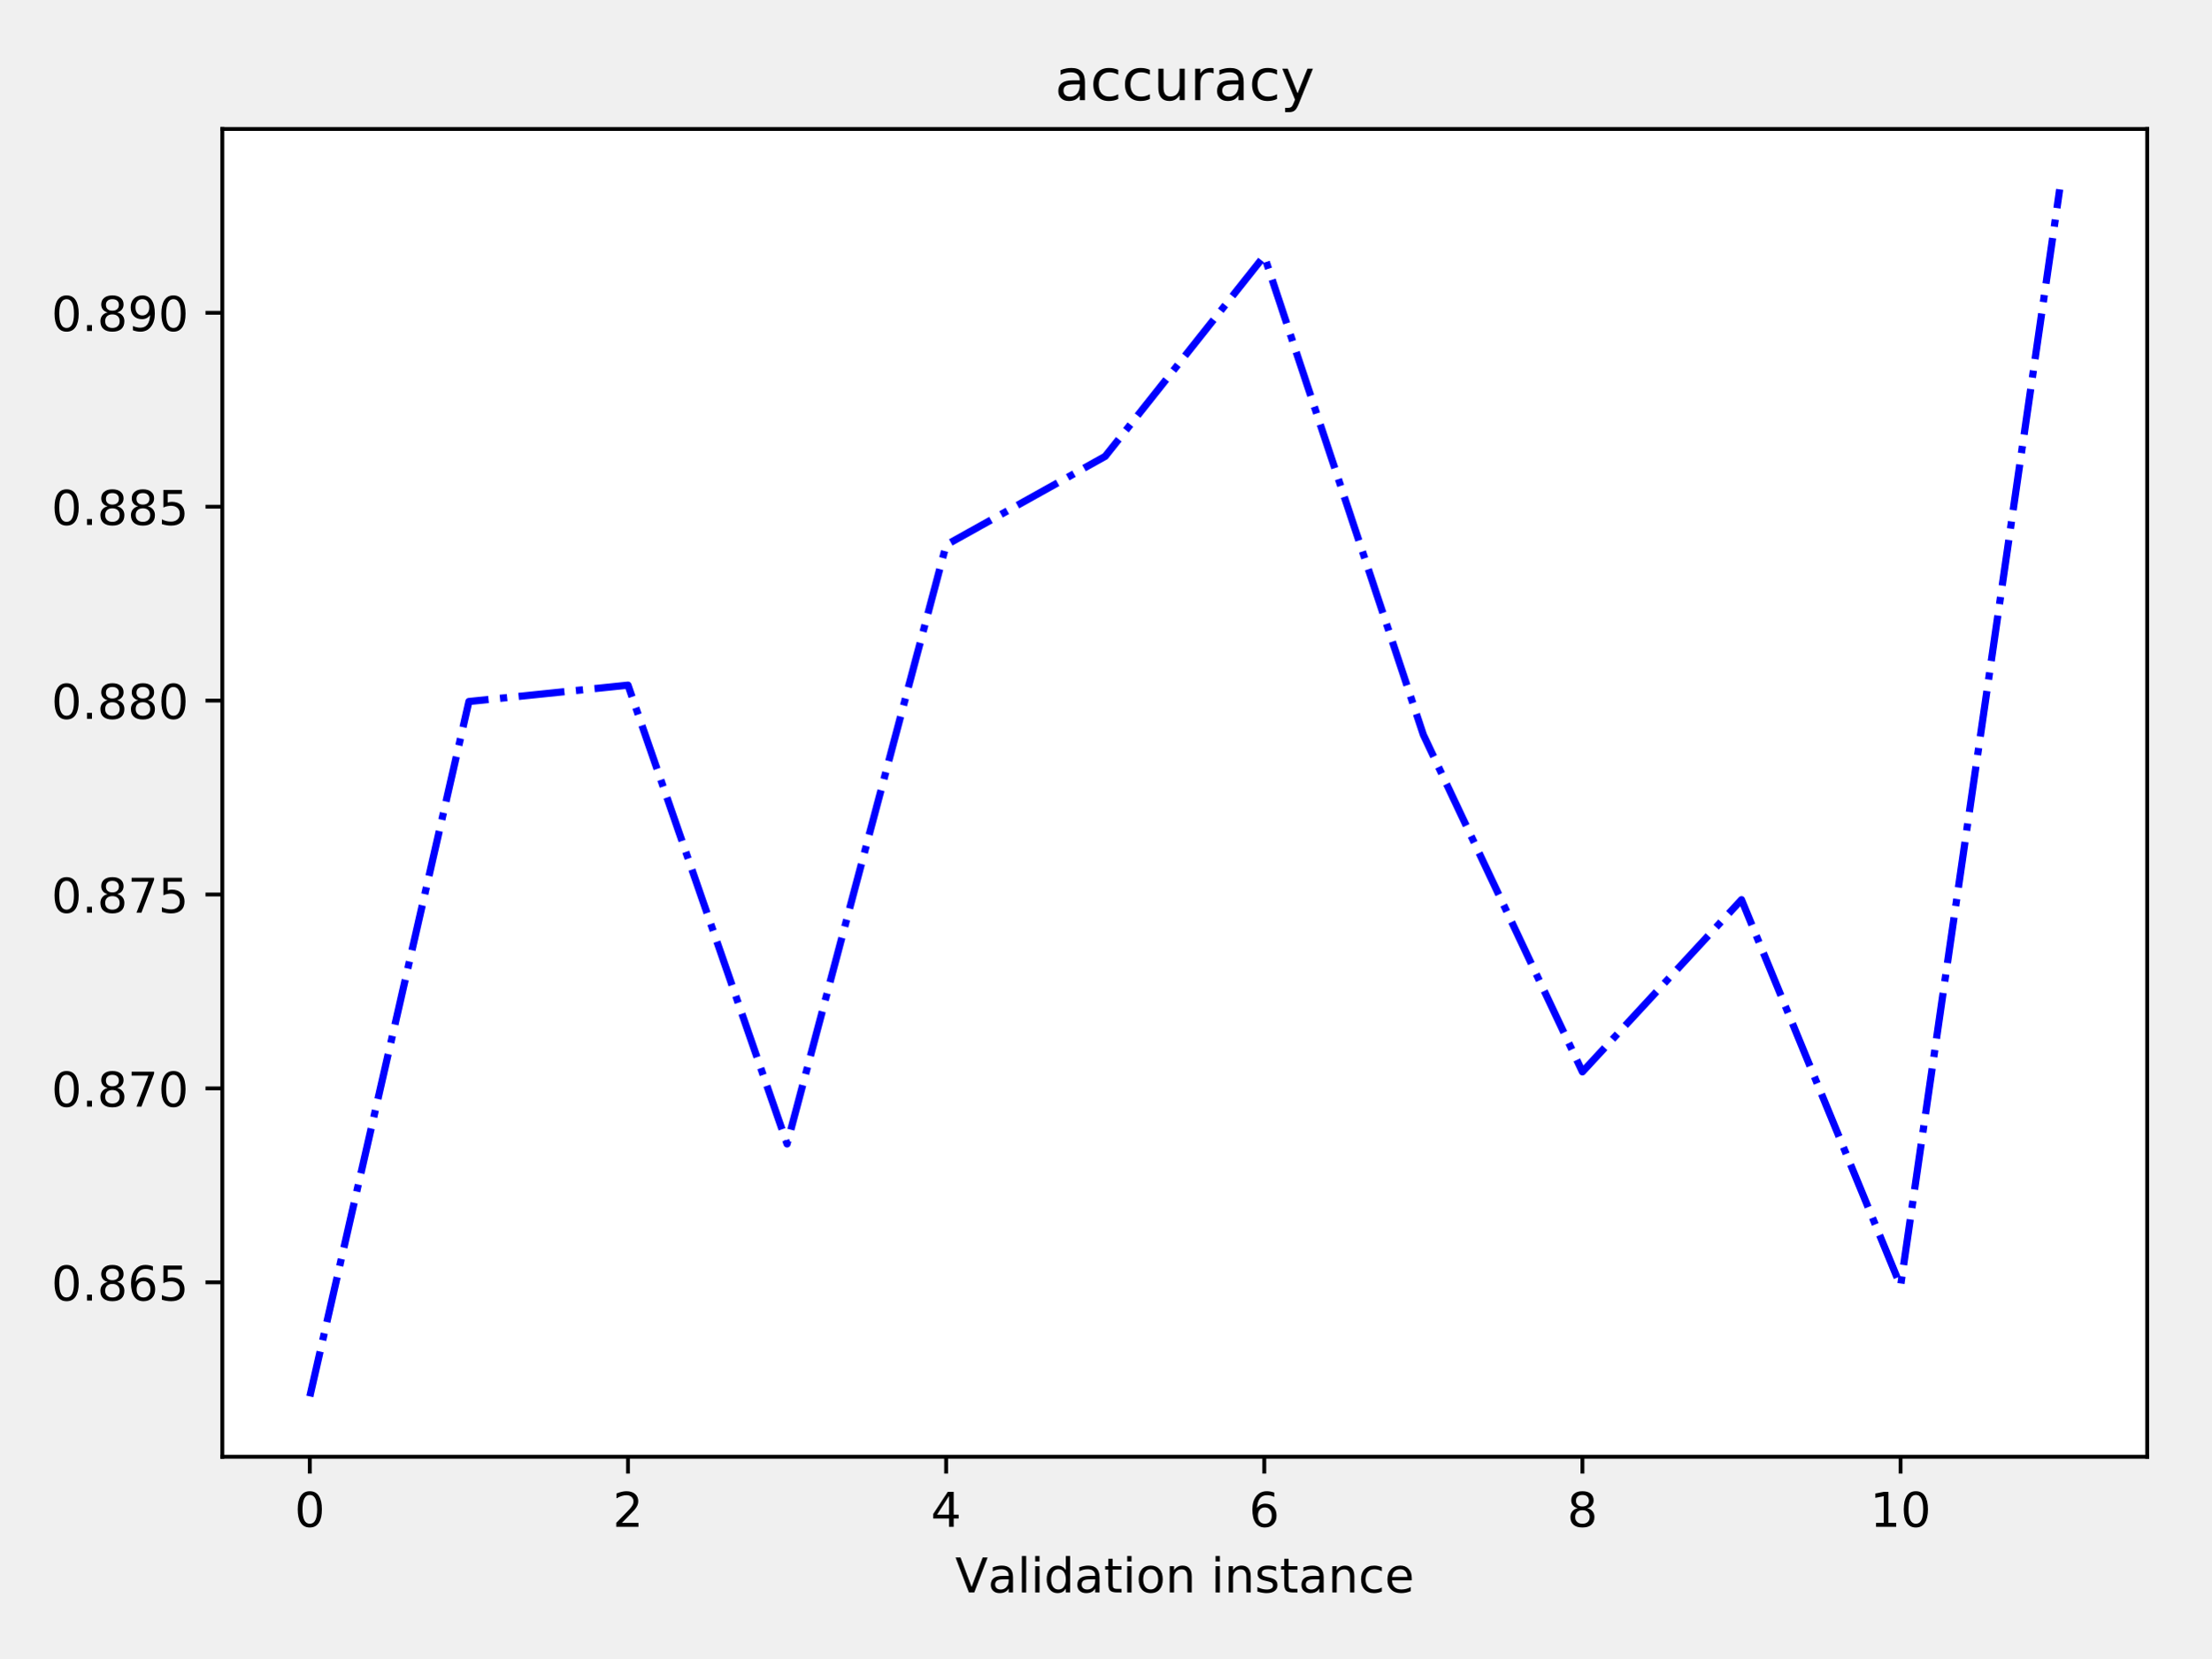
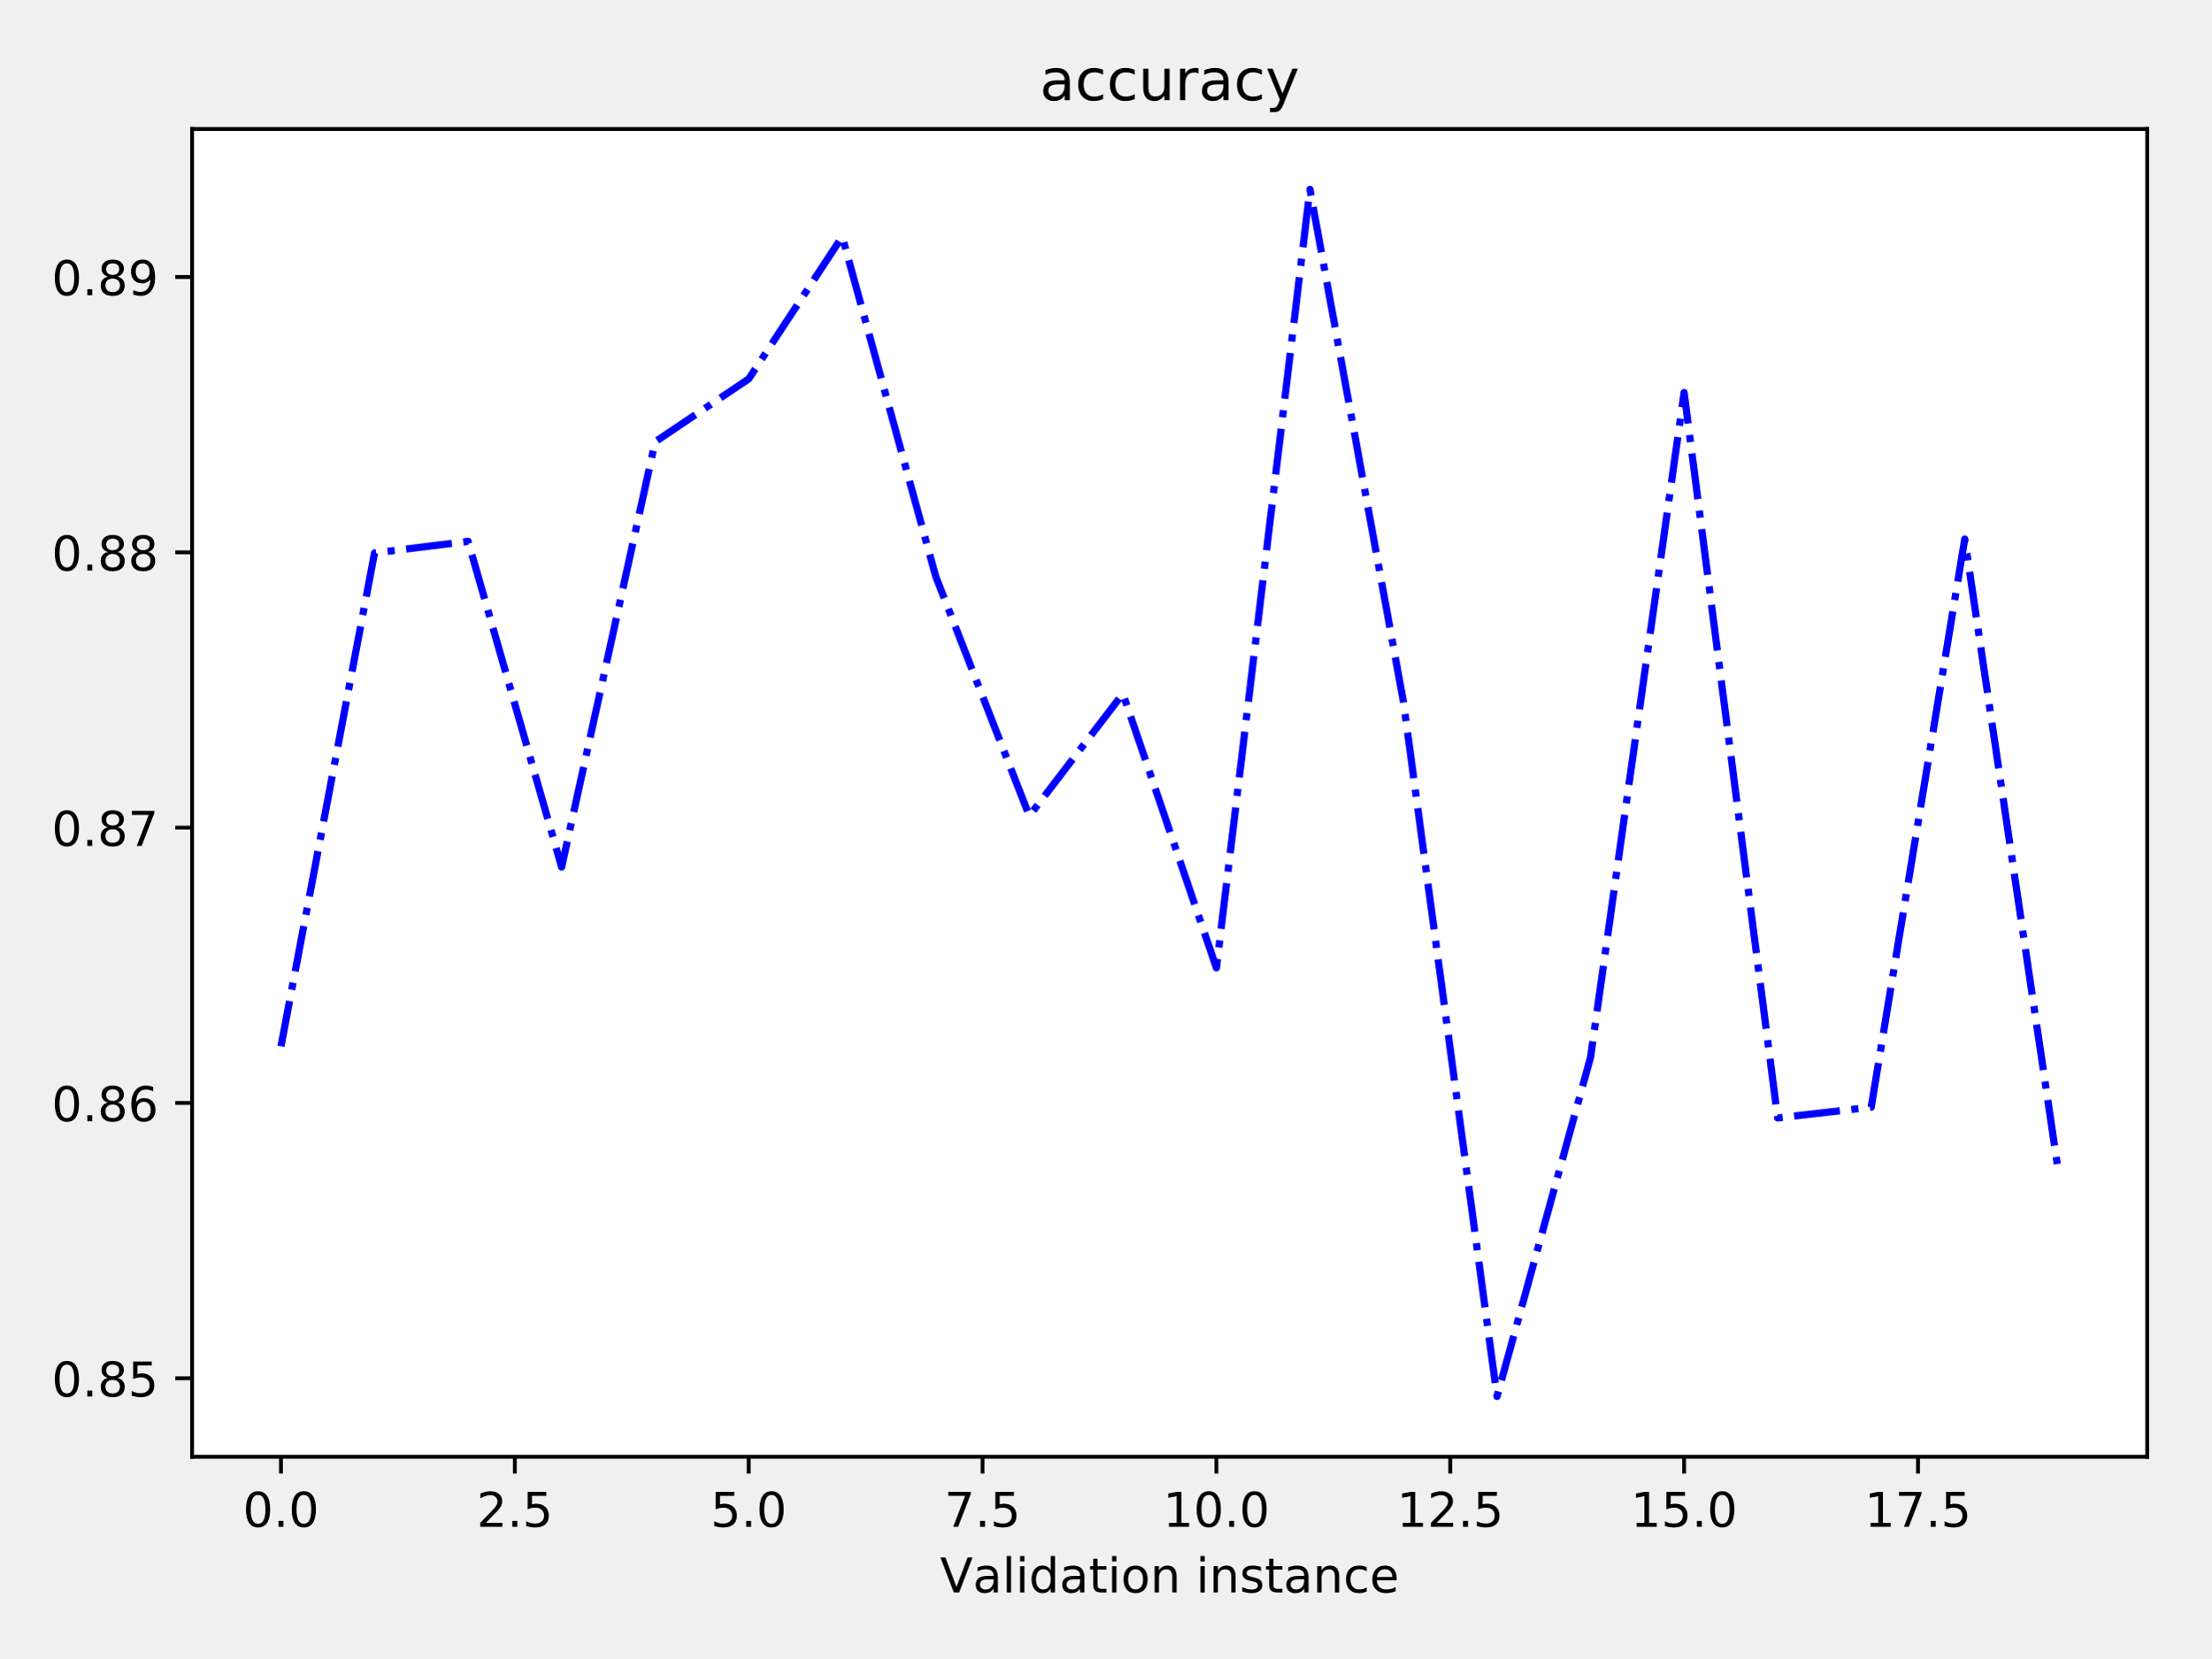
<svg xmlns="http://www.w3.org/2000/svg" xmlns:xlink="http://www.w3.org/1999/xlink" height="345.6pt" version="1.1" viewBox="0 0 460.8 345.6" width="460.8pt">
  <defs>
    <style type="text/css">
*{stroke-linecap:butt;stroke-linejoin:round;}
  </style>
  </defs>
  <g id="figure_1">
    <g id="axes_1">
      <g id="patch_1">
-         <path d="M 46.33 303.64  L 447.48 303.64  L 447.48 26.88  L 46.33 26.88  z " style="fill:#ffffff;" />
+         <path d="M 40.03 303.64  L 447.48 303.64  L 447.48 26.88  L 40.03 26.88  z " style="fill:#ffffff;" />
      </g>
      <g id="matplotlib.axis_1">
        <g id="xtick_1">
          <g id="line2d_1">
            <defs>
-               <path d="M 0 0  L 0 3.5  " id="m5f46d87825" style="stroke:#000000;stroke-width:0.8;" />
-             </defs>
-             <g>
-               <use style="stroke:#000000;stroke-width:0.8;" x="64.564" xlink:href="#m5f46d87825" y="303.64" />
+               <path d="M 0 0  L 0 3.5  " id="mb310e497c1" style="stroke:#000000;stroke-width:0.8;" />
+             </defs>
+             <g>
+               <use style="stroke:#000000;stroke-width:0.8;" x="58.55" xlink:href="#mb310e497c1" y="303.64" />
            </g>
          </g>
          <g id="text_1">
            <defs>
              <path d="M 31.781 66.406  Q 24.172 66.406 20.328 58.906  Q 16.5 51.422 16.5 36.375  Q 16.5 21.391 20.328 13.891  Q 24.172 6.391 31.781 6.391  Q 39.453 6.391 43.281 13.891  Q 47.125 21.391 47.125 36.375  Q 47.125 51.422 43.281 58.906  Q 39.453 66.406 31.781 66.406  z M 31.781 74.219  Q 44.047 74.219 50.516 64.516  Q 56.984 54.828 56.984 36.375  Q 56.984 17.969 50.516 8.266  Q 44.047 -1.422 31.781 -1.422  Q 19.531 -1.422 13.062 8.266  Q 6.594 17.969 6.594 36.375  Q 6.594 54.828 13.062 64.516  Q 19.531 74.219 31.781 74.219  z " id="DejaVuSans-30" />
-             </defs>
-             <g transform="translate(61.38284 318.2384)scale(0.1 -0.1)">
-               <use xlink:href="#DejaVuSans-30" />
+               <path d="M 10.688 12.406  L 21 12.406  L 21 0  L 10.688 0  z " id="DejaVuSans-2e" />
+             </defs>
+             <g transform="translate(50.59889 318.2384)scale(0.1 -0.1)">
+               <use xlink:href="#DejaVuSans-30" />
+               <use x="63.623" xlink:href="#DejaVuSans-2e" />
+               <use x="95.41" xlink:href="#DejaVuSans-30" />
            </g>
          </g>
        </g>
        <g id="xtick_2">
          <g id="line2d_2">
            <g>
-               <use style="stroke:#000000;stroke-width:0.8;" x="130.87" xlink:href="#m5f46d87825" y="303.64" />
+               <use style="stroke:#000000;stroke-width:0.8;" x="107.288" xlink:href="#mb310e497c1" y="303.64" />
            </g>
          </g>
          <g id="text_2">
            <defs>
              <path d="M 19.188 8.297  L 53.609 8.297  L 53.609 0  L 7.328 0  L 7.328 8.297  Q 12.938 14.109 22.625 23.891  Q 32.328 33.688 34.812 36.531  Q 39.547 41.844 41.422 45.531  Q 43.312 49.219 43.312 52.781  Q 43.312 58.594 39.234 62.25  Q 35.156 65.922 28.609 65.922  Q 23.969 65.922 18.812 64.312  Q 13.672 62.703 7.812 59.422  L 7.812 69.391  Q 13.766 71.781 18.938 73  Q 24.125 74.219 28.422 74.219  Q 39.75 74.219 46.484 68.547  Q 53.219 62.891 53.219 53.422  Q 53.219 48.922 51.531 44.891  Q 49.859 40.875 45.406 35.406  Q 44.188 33.984 37.641 27.219  Q 31.109 20.453 19.188 8.297  z " id="DejaVuSans-32" />
-             </defs>
-             <g transform="translate(127.6886 318.2384)scale(0.1 -0.1)">
+               <path d="M 10.797 72.906  L 49.516 72.906  L 49.516 64.594  L 19.828 64.594  L 19.828 46.734  Q 21.969 47.469 24.109 47.828  Q 26.266 48.188 28.422 48.188  Q 40.625 48.188 47.75 41.5  Q 54.891 34.812 54.891 23.391  Q 54.891 11.625 47.562 5.094  Q 40.234 -1.422 26.906 -1.422  Q 22.312 -1.422 17.547 -0.641  Q 12.797 0.141 7.719 1.703  L 7.719 11.625  Q 12.109 9.234 16.797 8.062  Q 21.484 6.891 26.703 6.891  Q 35.156 6.891 40.078 11.328  Q 45.016 15.766 45.016 23.391  Q 45.016 31 40.078 35.438  Q 35.156 39.891 26.703 39.891  Q 22.75 39.891 18.812 39.016  Q 14.891 38.141 10.797 36.281  z " id="DejaVuSans-35" />
+             </defs>
+             <g transform="translate(99.33693 318.2384)scale(0.1 -0.1)">
              <use xlink:href="#DejaVuSans-32" />
+               <use x="63.623" xlink:href="#DejaVuSans-2e" />
+               <use x="95.41" xlink:href="#DejaVuSans-35" />
            </g>
          </g>
        </g>
        <g id="xtick_3">
          <g id="line2d_3">
            <g>
-               <use style="stroke:#000000;stroke-width:0.8;" x="197.176" xlink:href="#m5f46d87825" y="303.64" />
+               <use style="stroke:#000000;stroke-width:0.8;" x="156.027" xlink:href="#mb310e497c1" y="303.64" />
            </g>
          </g>
          <g id="text_3">
-             <defs>
-               <path d="M 37.797 64.312  L 12.891 25.391  L 37.797 25.391  z M 35.203 72.906  L 47.609 72.906  L 47.609 25.391  L 58.016 25.391  L 58.016 17.188  L 47.609 17.188  L 47.609 0  L 37.797 0  L 37.797 17.188  L 4.891 17.188  L 4.891 26.703  z " id="DejaVuSans-34" />
-             </defs>
-             <g transform="translate(193.9944 318.2384)scale(0.1 -0.1)">
-               <use xlink:href="#DejaVuSans-34" />
+             <g transform="translate(148.075 318.2384)scale(0.1 -0.1)">
+               <use xlink:href="#DejaVuSans-35" />
+               <use x="63.623" xlink:href="#DejaVuSans-2e" />
+               <use x="95.41" xlink:href="#DejaVuSans-30" />
            </g>
          </g>
        </g>
        <g id="xtick_4">
          <g id="line2d_4">
            <g>
-               <use style="stroke:#000000;stroke-width:0.8;" x="263.481" xlink:href="#m5f46d87825" y="303.64" />
+               <use style="stroke:#000000;stroke-width:0.8;" x="204.765" xlink:href="#mb310e497c1" y="303.64" />
            </g>
          </g>
          <g id="text_4">
            <defs>
-               <path d="M 33.016 40.375  Q 26.375 40.375 22.484 35.828  Q 18.609 31.297 18.609 23.391  Q 18.609 15.531 22.484 10.953  Q 26.375 6.391 33.016 6.391  Q 39.656 6.391 43.531 10.953  Q 47.406 15.531 47.406 23.391  Q 47.406 31.297 43.531 35.828  Q 39.656 40.375 33.016 40.375  z M 52.594 71.297  L 52.594 62.312  Q 48.875 64.062 45.094 64.984  Q 41.312 65.922 37.594 65.922  Q 27.828 65.922 22.672 59.328  Q 17.531 52.734 16.797 39.406  Q 19.672 43.656 24.016 45.922  Q 28.375 48.188 33.594 48.188  Q 44.578 48.188 50.953 41.516  Q 57.328 34.859 57.328 23.391  Q 57.328 12.156 50.688 5.359  Q 44.047 -1.422 33.016 -1.422  Q 20.359 -1.422 13.672 8.266  Q 6.984 17.969 6.984 36.375  Q 6.984 53.656 15.188 63.938  Q 23.391 74.219 37.203 74.219  Q 40.922 74.219 44.703 73.484  Q 48.484 72.75 52.594 71.297  z " id="DejaVuSans-36" />
-             </defs>
-             <g transform="translate(260.3002 318.2384)scale(0.1 -0.1)">
-               <use xlink:href="#DejaVuSans-36" />
+               <path d="M 8.203 72.906  L 55.078 72.906  L 55.078 68.703  L 28.609 0  L 18.312 0  L 43.219 64.594  L 8.203 64.594  z " id="DejaVuSans-37" />
+             </defs>
+             <g transform="translate(196.813 318.2384)scale(0.1 -0.1)">
+               <use xlink:href="#DejaVuSans-37" />
+               <use x="63.623" xlink:href="#DejaVuSans-2e" />
+               <use x="95.41" xlink:href="#DejaVuSans-35" />
            </g>
          </g>
        </g>
        <g id="xtick_5">
          <g id="line2d_5">
            <g>
-               <use style="stroke:#000000;stroke-width:0.8;" x="329.787" xlink:href="#m5f46d87825" y="303.64" />
+               <use style="stroke:#000000;stroke-width:0.8;" x="253.503" xlink:href="#mb310e497c1" y="303.64" />
            </g>
          </g>
          <g id="text_5">
            <defs>
-               <path d="M 31.781 34.625  Q 24.75 34.625 20.719 30.859  Q 16.703 27.094 16.703 20.516  Q 16.703 13.922 20.719 10.156  Q 24.75 6.391 31.781 6.391  Q 38.812 6.391 42.859 10.172  Q 46.922 13.969 46.922 20.516  Q 46.922 27.094 42.891 30.859  Q 38.875 34.625 31.781 34.625  z M 21.922 38.812  Q 15.578 40.375 12.031 44.719  Q 8.5 49.078 8.5 55.328  Q 8.5 64.062 14.719 69.141  Q 20.953 74.219 31.781 74.219  Q 42.672 74.219 48.875 69.141  Q 55.078 64.062 55.078 55.328  Q 55.078 49.078 51.531 44.719  Q 48 40.375 41.703 38.812  Q 48.828 37.156 52.797 32.312  Q 56.781 27.484 56.781 20.516  Q 56.781 9.906 50.312 4.234  Q 43.844 -1.422 31.781 -1.422  Q 19.734 -1.422 13.25 4.234  Q 6.781 9.906 6.781 20.516  Q 6.781 27.484 10.781 32.312  Q 14.797 37.156 21.922 38.812  z M 18.312 54.391  Q 18.312 48.734 21.844 45.562  Q 25.391 42.391 31.781 42.391  Q 38.141 42.391 41.719 45.562  Q 45.312 48.734 45.312 54.391  Q 45.312 60.062 41.719 63.234  Q 38.141 66.406 31.781 66.406  Q 25.391 66.406 21.844 63.234  Q 18.312 60.062 18.312 54.391  z " id="DejaVuSans-38" />
-             </defs>
-             <g transform="translate(326.606 318.2384)scale(0.1 -0.1)">
-               <use xlink:href="#DejaVuSans-38" />
+               <path d="M 12.406 8.297  L 28.516 8.297  L 28.516 63.922  L 10.984 60.406  L 10.984 69.391  L 28.422 72.906  L 38.281 72.906  L 38.281 8.297  L 54.391 8.297  L 54.391 0  L 12.406 0  z " id="DejaVuSans-31" />
+             </defs>
+             <g transform="translate(242.3698 318.2384)scale(0.1 -0.1)">
+               <use xlink:href="#DejaVuSans-31" />
+               <use x="63.623" xlink:href="#DejaVuSans-30" />
+               <use x="127.246" xlink:href="#DejaVuSans-2e" />
+               <use x="159.033" xlink:href="#DejaVuSans-30" />
            </g>
          </g>
        </g>
        <g id="xtick_6">
          <g id="line2d_6">
            <g>
-               <use style="stroke:#000000;stroke-width:0.8;" x="396.093" xlink:href="#m5f46d87825" y="303.64" />
+               <use style="stroke:#000000;stroke-width:0.8;" x="302.241" xlink:href="#mb310e497c1" y="303.64" />
            </g>
          </g>
          <g id="text_6">
-             <defs>
-               <path d="M 12.406 8.297  L 28.516 8.297  L 28.516 63.922  L 10.984 60.406  L 10.984 69.391  L 28.422 72.906  L 38.281 72.906  L 38.281 8.297  L 54.391 8.297  L 54.391 0  L 12.406 0  z " id="DejaVuSans-31" />
-             </defs>
-             <g transform="translate(389.7305 318.2384)scale(0.1 -0.1)">
+             <g transform="translate(291.1078 318.2384)scale(0.1 -0.1)">
              <use xlink:href="#DejaVuSans-31" />
-               <use x="63.623" xlink:href="#DejaVuSans-30" />
-             </g>
-           </g>
-         </g>
-         <g id="text_7">
+               <use x="63.623" xlink:href="#DejaVuSans-32" />
+               <use x="127.246" xlink:href="#DejaVuSans-2e" />
+               <use x="159.033" xlink:href="#DejaVuSans-35" />
+             </g>
+           </g>
+         </g>
+         <g id="xtick_7">
+           <g id="line2d_7">
+             <g>
+               <use style="stroke:#000000;stroke-width:0.8;" x="350.979" xlink:href="#mb310e497c1" y="303.64" />
+             </g>
+           </g>
+           <g id="text_7">
+             <g transform="translate(339.8459 318.2384)scale(0.1 -0.1)">
+               <use xlink:href="#DejaVuSans-31" />
+               <use x="63.623" xlink:href="#DejaVuSans-35" />
+               <use x="127.246" xlink:href="#DejaVuSans-2e" />
+               <use x="159.033" xlink:href="#DejaVuSans-30" />
+             </g>
+           </g>
+         </g>
+         <g id="xtick_8">
+           <g id="line2d_8">
+             <g>
+               <use style="stroke:#000000;stroke-width:0.8;" x="399.717" xlink:href="#mb310e497c1" y="303.64" />
+             </g>
+           </g>
+           <g id="text_8">
+             <g transform="translate(388.5839 318.2384)scale(0.1 -0.1)">
+               <use xlink:href="#DejaVuSans-31" />
+               <use x="63.623" xlink:href="#DejaVuSans-37" />
+               <use x="127.246" xlink:href="#DejaVuSans-2e" />
+               <use x="159.033" xlink:href="#DejaVuSans-35" />
+             </g>
+           </g>
+         </g>
+         <g id="text_9">
          <defs>
            <path d="M 28.609 0  L 0.781 72.906  L 11.078 72.906  L 34.188 11.531  L 57.328 72.906  L 67.578 72.906  L 39.797 0  z " id="DejaVuSans-56" />
            <path d="M 34.281 27.484  Q 23.391 27.484 19.188 25  Q 14.984 22.516 14.984 16.5  Q 14.984 11.719 18.141 8.906  Q 21.297 6.109 26.703 6.109  Q 34.188 6.109 38.703 11.406  Q 43.219 16.703 43.219 25.484  L 43.219 27.484  z M 52.203 31.203  L 52.203 0  L 43.219 0  L 43.219 8.297  Q 40.141 3.328 35.547 0.953  Q 30.953 -1.422 24.312 -1.422  Q 15.922 -1.422 10.953 3.297  Q 6 8.016 6 15.922  Q 6 25.141 12.172 29.828  Q 18.359 34.516 30.609 34.516  L 43.219 34.516  L 43.219 35.406  Q 43.219 41.609 39.141 45  Q 35.062 48.391 27.688 48.391  Q 23 48.391 18.547 47.266  Q 14.109 46.141 10.016 43.891  L 10.016 52.203  Q 14.938 54.109 19.578 55.047  Q 24.219 56 28.609 56  Q 40.484 56 46.344 49.844  Q 52.203 43.703 52.203 31.203  z " id="DejaVuSans-61" />
            <path d="M 9.422 75.984  L 18.406 75.984  L 18.406 0  L 9.422 0  z " id="DejaVuSans-6c" />
            <path d="M 9.422 54.688  L 18.406 54.688  L 18.406 0  L 9.422 0  z M 9.422 75.984  L 18.406 75.984  L 18.406 64.594  L 9.422 64.594  z " id="DejaVuSans-69" />
            <path d="M 45.406 46.391  L 45.406 75.984  L 54.391 75.984  L 54.391 0  L 45.406 0  L 45.406 8.203  Q 42.578 3.328 38.25 0.953  Q 33.938 -1.422 27.875 -1.422  Q 17.969 -1.422 11.734 6.484  Q 5.516 14.406 5.516 27.297  Q 5.516 40.188 11.734 48.094  Q 17.969 56 27.875 56  Q 33.938 56 38.25 53.625  Q 42.578 51.266 45.406 46.391  z M 14.797 27.297  Q 14.797 17.391 18.875 11.75  Q 22.953 6.109 30.078 6.109  Q 37.203 6.109 41.297 11.75  Q 45.406 17.391 45.406 27.297  Q 45.406 37.203 41.297 42.844  Q 37.203 48.484 30.078 48.484  Q 22.953 48.484 18.875 42.844  Q 14.797 37.203 14.797 27.297  z " id="DejaVuSans-64" />
            <path d="M 18.312 70.219  L 18.312 54.688  L 36.812 54.688  L 36.812 47.703  L 18.312 47.703  L 18.312 18.016  Q 18.312 11.328 20.141 9.422  Q 21.969 7.516 27.594 7.516  L 36.812 7.516  L 36.812 0  L 27.594 0  Q 17.188 0 13.234 3.875  Q 9.281 7.766 9.281 18.016  L 9.281 47.703  L 2.688 47.703  L 2.688 54.688  L 9.281 54.688  L 9.281 70.219  z " id="DejaVuSans-74" />
            <path d="M 30.609 48.391  Q 23.391 48.391 19.188 42.75  Q 14.984 37.109 14.984 27.297  Q 14.984 17.484 19.156 11.844  Q 23.344 6.203 30.609 6.203  Q 37.797 6.203 41.984 11.859  Q 46.188 17.531 46.188 27.297  Q 46.188 37.016 41.984 42.703  Q 37.797 48.391 30.609 48.391  z M 30.609 56  Q 42.328 56 49.016 48.375  Q 55.719 40.766 55.719 27.297  Q 55.719 13.875 49.016 6.219  Q 42.328 -1.422 30.609 -1.422  Q 18.844 -1.422 12.172 6.219  Q 5.516 13.875 5.516 27.297  Q 5.516 40.766 12.172 48.375  Q 18.844 56 30.609 56  z " id="DejaVuSans-6f" />
            <path d="M 54.891 33.016  L 54.891 0  L 45.906 0  L 45.906 32.719  Q 45.906 40.484 42.875 44.328  Q 39.844 48.188 33.797 48.188  Q 26.516 48.188 22.312 43.547  Q 18.109 38.922 18.109 30.906  L 18.109 0  L 9.078 0  L 9.078 54.688  L 18.109 54.688  L 18.109 46.188  Q 21.344 51.125 25.703 53.562  Q 30.078 56 35.797 56  Q 45.219 56 50.047 50.172  Q 54.891 44.344 54.891 33.016  z " id="DejaVuSans-6e" />
            <path id="DejaVuSans-20" />
            <path d="M 44.281 53.078  L 44.281 44.578  Q 40.484 46.531 36.375 47.5  Q 32.281 48.484 27.875 48.484  Q 21.188 48.484 17.844 46.438  Q 14.5 44.391 14.5 40.281  Q 14.5 37.156 16.891 35.375  Q 19.281 33.594 26.516 31.984  L 29.594 31.297  Q 39.156 29.25 43.188 25.516  Q 47.219 21.781 47.219 15.094  Q 47.219 7.469 41.188 3.016  Q 35.156 -1.422 24.609 -1.422  Q 20.219 -1.422 15.453 -0.562  Q 10.688 0.297 5.422 2  L 5.422 11.281  Q 10.406 8.688 15.234 7.391  Q 20.062 6.109 24.812 6.109  Q 31.156 6.109 34.562 8.281  Q 37.984 10.453 37.984 14.406  Q 37.984 18.062 35.516 20.016  Q 33.062 21.969 24.703 23.781  L 21.578 24.516  Q 13.234 26.266 9.516 29.906  Q 5.812 33.547 5.812 39.891  Q 5.812 47.609 11.281 51.797  Q 16.75 56 26.812 56  Q 31.781 56 36.172 55.266  Q 40.578 54.547 44.281 53.078  z " id="DejaVuSans-73" />
            <path d="M 48.781 52.594  L 48.781 44.188  Q 44.969 46.297 41.141 47.344  Q 37.312 48.391 33.406 48.391  Q 24.656 48.391 19.812 42.844  Q 14.984 37.312 14.984 27.297  Q 14.984 17.281 19.812 11.734  Q 24.656 6.203 33.406 6.203  Q 37.312 6.203 41.141 7.25  Q 44.969 8.297 48.781 10.406  L 48.781 2.094  Q 45.016 0.344 40.984 -0.531  Q 36.969 -1.422 32.422 -1.422  Q 20.062 -1.422 12.781 6.344  Q 5.516 14.109 5.516 27.297  Q 5.516 40.672 12.859 48.328  Q 20.219 56 33.016 56  Q 37.156 56 41.109 55.141  Q 45.062 54.297 48.781 52.594  z " id="DejaVuSans-63" />
            <path d="M 56.203 29.594  L 56.203 25.203  L 14.891 25.203  Q 15.484 15.922 20.484 11.062  Q 25.484 6.203 34.422 6.203  Q 39.594 6.203 44.453 7.469  Q 49.312 8.734 54.109 11.281  L 54.109 2.781  Q 49.266 0.734 44.188 -0.344  Q 39.109 -1.422 33.891 -1.422  Q 20.797 -1.422 13.156 6.188  Q 5.516 13.812 5.516 26.812  Q 5.516 40.234 12.766 48.109  Q 20.016 56 32.328 56  Q 43.359 56 49.781 48.891  Q 56.203 41.797 56.203 29.594  z M 47.219 32.234  Q 47.125 39.594 43.094 43.984  Q 39.062 48.391 32.422 48.391  Q 24.906 48.391 20.391 44.141  Q 15.875 39.891 15.188 32.172  z " id="DejaVuSans-65" />
          </defs>
-           <g transform="translate(199.062 331.9166)scale(0.1 -0.1)">
+           <g transform="translate(195.912 331.9166)scale(0.1 -0.1)">
            <use xlink:href="#DejaVuSans-56" />
            <use x="68.299" xlink:href="#DejaVuSans-61" />
            <use x="129.578" xlink:href="#DejaVuSans-6c" />
            <use x="157.361" xlink:href="#DejaVuSans-69" />
            <use x="185.145" xlink:href="#DejaVuSans-64" />
            <use x="248.621" xlink:href="#DejaVuSans-61" />
            <use x="309.9" xlink:href="#DejaVuSans-74" />
            <use x="349.109" xlink:href="#DejaVuSans-69" />
            <use x="376.893" xlink:href="#DejaVuSans-6f" />
            <use x="438.074" xlink:href="#DejaVuSans-6e" />
            <use x="501.453" xlink:href="#DejaVuSans-20" />
            <use x="533.24" xlink:href="#DejaVuSans-69" />
            <use x="561.023" xlink:href="#DejaVuSans-6e" />
            <use x="624.402" xlink:href="#DejaVuSans-73" />
            <use x="676.502" xlink:href="#DejaVuSans-74" />
            <use x="715.711" xlink:href="#DejaVuSans-61" />
            <use x="776.99" xlink:href="#DejaVuSans-6e" />
            <use x="840.369" xlink:href="#DejaVuSans-63" />
            <use x="895.35" xlink:href="#DejaVuSans-65" />
          </g>
        </g>
      </g>
      <g id="matplotlib.axis_2">
        <g id="ytick_1">
-           <g id="line2d_7">
-             <defs>
-               <path d="M 0 0  L -3.5 0  " id="m24158a7a45" style="stroke:#000000;stroke-width:0.8;" />
-             </defs>
-             <g>
-               <use style="stroke:#000000;stroke-width:0.8;" x="46.33" xlink:href="#m24158a7a45" y="267.277" />
-             </g>
-           </g>
-           <g id="text_8">
-             <defs>
-               <path d="M 10.688 12.406  L 21 12.406  L 21 0  L 10.688 0  z " id="DejaVuSans-2e" />
-               <path d="M 10.797 72.906  L 49.516 72.906  L 49.516 64.594  L 19.828 64.594  L 19.828 46.734  Q 21.969 47.469 24.109 47.828  Q 26.266 48.188 28.422 48.188  Q 40.625 48.188 47.75 41.5  Q 54.891 34.812 54.891 23.391  Q 54.891 11.625 47.562 5.094  Q 40.234 -1.422 26.906 -1.422  Q 22.312 -1.422 17.547 -0.641  Q 12.797 0.141 7.719 1.703  L 7.719 11.625  Q 12.109 9.234 16.797 8.062  Q 21.484 6.891 26.703 6.891  Q 35.156 6.891 40.078 11.328  Q 45.016 15.766 45.016 23.391  Q 45.016 31 40.078 35.438  Q 35.156 39.891 26.703 39.891  Q 22.75 39.891 18.812 39.016  Q 14.891 38.141 10.797 36.281  z " id="DejaVuSans-35" />
-             </defs>
-             <g transform="translate(10.70187 271.0757)scale(0.1 -0.1)">
+           <g id="line2d_9">
+             <defs>
+               <path d="M 0 0  L -3.5 0  " id="md01bc2c5b2" style="stroke:#000000;stroke-width:0.8;" />
+             </defs>
+             <g>
+               <use style="stroke:#000000;stroke-width:0.8;" x="40.03" xlink:href="#md01bc2c5b2" y="287.279" />
+             </g>
+           </g>
+           <g id="text_10">
+             <defs>
+               <path d="M 31.781 34.625  Q 24.75 34.625 20.719 30.859  Q 16.703 27.094 16.703 20.516  Q 16.703 13.922 20.719 10.156  Q 24.75 6.391 31.781 6.391  Q 38.812 6.391 42.859 10.172  Q 46.922 13.969 46.922 20.516  Q 46.922 27.094 42.891 30.859  Q 38.875 34.625 31.781 34.625  z M 21.922 38.812  Q 15.578 40.375 12.031 44.719  Q 8.5 49.078 8.5 55.328  Q 8.5 64.062 14.719 69.141  Q 20.953 74.219 31.781 74.219  Q 42.672 74.219 48.875 69.141  Q 55.078 64.062 55.078 55.328  Q 55.078 49.078 51.531 44.719  Q 48 40.375 41.703 38.812  Q 48.828 37.156 52.797 32.312  Q 56.781 27.484 56.781 20.516  Q 56.781 9.906 50.312 4.234  Q 43.844 -1.422 31.781 -1.422  Q 19.734 -1.422 13.25 4.234  Q 6.781 9.906 6.781 20.516  Q 6.781 27.484 10.781 32.312  Q 14.797 37.156 21.922 38.812  z M 18.312 54.391  Q 18.312 48.734 21.844 45.562  Q 25.391 42.391 31.781 42.391  Q 38.141 42.391 41.719 45.562  Q 45.312 48.734 45.312 54.391  Q 45.312 60.062 41.719 63.234  Q 38.141 66.406 31.781 66.406  Q 25.391 66.406 21.844 63.234  Q 18.312 60.062 18.312 54.391  z " id="DejaVuSans-38" />
+             </defs>
+             <g transform="translate(10.76437 291.0786)scale(0.1 -0.1)">
+               <use xlink:href="#DejaVuSans-30" />
+               <use x="63.623" xlink:href="#DejaVuSans-2e" />
+               <use x="95.41" xlink:href="#DejaVuSans-38" />
+               <use x="159.033" xlink:href="#DejaVuSans-35" />
+             </g>
+           </g>
+         </g>
+         <g id="ytick_2">
+           <g id="line2d_10">
+             <g>
+               <use style="stroke:#000000;stroke-width:0.8;" x="40.03" xlink:href="#md01bc2c5b2" y="229.891" />
+             </g>
+           </g>
+           <g id="text_11">
+             <defs>
+               <path d="M 33.016 40.375  Q 26.375 40.375 22.484 35.828  Q 18.609 31.297 18.609 23.391  Q 18.609 15.531 22.484 10.953  Q 26.375 6.391 33.016 6.391  Q 39.656 6.391 43.531 10.953  Q 47.406 15.531 47.406 23.391  Q 47.406 31.297 43.531 35.828  Q 39.656 40.375 33.016 40.375  z M 52.594 71.297  L 52.594 62.312  Q 48.875 64.062 45.094 64.984  Q 41.312 65.922 37.594 65.922  Q 27.828 65.922 22.672 59.328  Q 17.531 52.734 16.797 39.406  Q 19.672 43.656 24.016 45.922  Q 28.375 48.188 33.594 48.188  Q 44.578 48.188 50.953 41.516  Q 57.328 34.859 57.328 23.391  Q 57.328 12.156 50.688 5.359  Q 44.047 -1.422 33.016 -1.422  Q 20.359 -1.422 13.672 8.266  Q 6.984 17.969 6.984 36.375  Q 6.984 53.656 15.188 63.938  Q 23.391 74.219 37.203 74.219  Q 40.922 74.219 44.703 73.484  Q 48.484 72.75 52.594 71.297  z " id="DejaVuSans-36" />
+             </defs>
+             <g transform="translate(10.76437 233.6906)scale(0.1 -0.1)">
              <use xlink:href="#DejaVuSans-30" />
              <use x="63.623" xlink:href="#DejaVuSans-2e" />
              <use x="95.41" xlink:href="#DejaVuSans-38" />
              <use x="159.033" xlink:href="#DejaVuSans-36" />
-               <use x="222.656" xlink:href="#DejaVuSans-35" />
-             </g>
-           </g>
-         </g>
-         <g id="ytick_2">
-           <g id="line2d_8">
-             <g>
-               <use style="stroke:#000000;stroke-width:0.8;" x="46.33" xlink:href="#m24158a7a45" y="226.859" />
-             </g>
-           </g>
-           <g id="text_9">
-             <defs>
-               <path d="M 8.203 72.906  L 55.078 72.906  L 55.078 68.703  L 28.609 0  L 18.312 0  L 43.219 64.594  L 8.203 64.594  z " id="DejaVuSans-37" />
-             </defs>
-             <g transform="translate(10.70187 230.6586)scale(0.1 -0.1)">
+             </g>
+           </g>
+         </g>
+         <g id="ytick_3">
+           <g id="line2d_11">
+             <g>
+               <use style="stroke:#000000;stroke-width:0.8;" x="40.03" xlink:href="#md01bc2c5b2" y="172.503" />
+             </g>
+           </g>
+           <g id="text_12">
+             <g transform="translate(10.76437 176.3027)scale(0.1 -0.1)">
              <use xlink:href="#DejaVuSans-30" />
              <use x="63.623" xlink:href="#DejaVuSans-2e" />
              <use x="95.41" xlink:href="#DejaVuSans-38" />
              <use x="159.033" xlink:href="#DejaVuSans-37" />
-               <use x="222.656" xlink:href="#DejaVuSans-30" />
-             </g>
-           </g>
-         </g>
-         <g id="ytick_3">
-           <g id="line2d_9">
-             <g>
-               <use style="stroke:#000000;stroke-width:0.8;" x="46.33" xlink:href="#m24158a7a45" y="186.442" />
-             </g>
-           </g>
-           <g id="text_10">
-             <g transform="translate(10.70187 190.2415)scale(0.1 -0.1)">
-               <use xlink:href="#DejaVuSans-30" />
-               <use x="63.623" xlink:href="#DejaVuSans-2e" />
-               <use x="95.41" xlink:href="#DejaVuSans-38" />
-               <use x="159.033" xlink:href="#DejaVuSans-37" />
-               <use x="222.656" xlink:href="#DejaVuSans-35" />
            </g>
          </g>
        </g>
        <g id="ytick_4">
-           <g id="line2d_10">
-             <g>
-               <use style="stroke:#000000;stroke-width:0.8;" x="46.33" xlink:href="#m24158a7a45" y="146.025" />
-             </g>
-           </g>
-           <g id="text_11">
-             <g transform="translate(10.70187 149.8244)scale(0.1 -0.1)">
+           <g id="line2d_12">
+             <g>
+               <use style="stroke:#000000;stroke-width:0.8;" x="40.03" xlink:href="#md01bc2c5b2" y="115.116" />
+             </g>
+           </g>
+           <g id="text_13">
+             <g transform="translate(10.76437 118.9147)scale(0.1 -0.1)">
              <use xlink:href="#DejaVuSans-30" />
              <use x="63.623" xlink:href="#DejaVuSans-2e" />
              <use x="95.41" xlink:href="#DejaVuSans-38" />
              <use x="159.033" xlink:href="#DejaVuSans-38" />
-               <use x="222.656" xlink:href="#DejaVuSans-30" />
            </g>
          </g>
        </g>
        <g id="ytick_5">
-           <g id="line2d_11">
-             <g>
-               <use style="stroke:#000000;stroke-width:0.8;" x="46.33" xlink:href="#m24158a7a45" y="105.608" />
-             </g>
-           </g>
-           <g id="text_12">
-             <g transform="translate(10.70187 109.4073)scale(0.1 -0.1)">
-               <use xlink:href="#DejaVuSans-30" />
-               <use x="63.623" xlink:href="#DejaVuSans-2e" />
-               <use x="95.41" xlink:href="#DejaVuSans-38" />
-               <use x="159.033" xlink:href="#DejaVuSans-38" />
-               <use x="222.656" xlink:href="#DejaVuSans-35" />
-             </g>
-           </g>
-         </g>
-         <g id="ytick_6">
-           <g id="line2d_12">
-             <g>
-               <use style="stroke:#000000;stroke-width:0.8;" x="46.33" xlink:href="#m24158a7a45" y="65.191" />
-             </g>
-           </g>
-           <g id="text_13">
+           <g id="line2d_13">
+             <g>
+               <use style="stroke:#000000;stroke-width:0.8;" x="40.03" xlink:href="#md01bc2c5b2" y="57.728" />
+             </g>
+           </g>
+           <g id="text_14">
            <defs>
              <path d="M 10.984 1.516  L 10.984 10.5  Q 14.703 8.734 18.5 7.812  Q 22.312 6.891 25.984 6.891  Q 35.75 6.891 40.891 13.453  Q 46.047 20.016 46.781 33.406  Q 43.953 29.203 39.594 26.953  Q 35.25 24.703 29.984 24.703  Q 19.047 24.703 12.672 31.312  Q 6.297 37.938 6.297 49.422  Q 6.297 60.641 12.938 67.422  Q 19.578 74.219 30.609 74.219  Q 43.266 74.219 49.922 64.516  Q 56.594 54.828 56.594 36.375  Q 56.594 19.141 48.406 8.859  Q 40.234 -1.422 26.422 -1.422  Q 22.703 -1.422 18.891 -0.688  Q 15.094 0.047 10.984 1.516  z M 30.609 32.422  Q 37.25 32.422 41.125 36.953  Q 45.016 41.5 45.016 49.422  Q 45.016 57.281 41.125 61.844  Q 37.25 66.406 30.609 66.406  Q 23.969 66.406 20.094 61.844  Q 16.219 57.281 16.219 49.422  Q 16.219 41.5 20.094 36.953  Q 23.969 32.422 30.609 32.422  z " id="DejaVuSans-39" />
            </defs>
-             <g transform="translate(10.70187 68.99014)scale(0.1 -0.1)">
+             <g transform="translate(10.76437 61.52679)scale(0.1 -0.1)">
              <use xlink:href="#DejaVuSans-30" />
              <use x="63.623" xlink:href="#DejaVuSans-2e" />
              <use x="95.41" xlink:href="#DejaVuSans-38" />
              <use x="159.033" xlink:href="#DejaVuSans-39" />
-               <use x="222.656" xlink:href="#DejaVuSans-30" />
-             </g>
-           </g>
-         </g>
-       </g>
-       <g id="line2d_13">
-         <path clip-path="url(#p780fd14d15)" d="M 64.564 291.06  L 97.717 146.217  L 130.87 142.808  L 164.023 238.433  L 197.176 113.587  L 230.329 95.111  L 263.481 53.335  L 296.634 153.155  L 329.787 223.408  L 362.94 187.528  L 396.093 268.046  L 429.246 39.46  " style="fill:none;stroke:#0000ff;stroke-dasharray:9.6,2.4,1.5,2.4;stroke-dashoffset:0;stroke-width:1.5;" />
+             </g>
+           </g>
+         </g>
+       </g>
+       <g id="line2d_14">
+         <path clip-path="url(#p507ecceaa1)" d="M 58.55 218.082  L 78.046 115.252  L 97.541 112.831  L 117.036 180.72  L 136.531 92.086  L 156.027 78.97  L 175.522 49.311  L 195.017 120.177  L 214.512 170.053  L 234.007 144.58  L 253.503 201.744  L 272.998 39.46  L 292.493 146.339  L 311.988 291.06  L 331.483 220.367  L 350.979 81.807  L 370.474 233.018  L 389.969 230.777  L 409.464 112.347  L 428.96 244.117  " style="fill:none;stroke:#0000ff;stroke-dasharray:9.6,2.4,1.5,2.4;stroke-dashoffset:0;stroke-width:1.5;" />
      </g>
      <g id="patch_2">
-         <path d="M 46.33 303.64  L 46.33 26.88  " style="fill:none;stroke:#000000;stroke-linecap:square;stroke-linejoin:miter;stroke-width:0.8;" />
+         <path d="M 40.03 303.64  L 40.03 26.88  " style="fill:none;stroke:#000000;stroke-linecap:square;stroke-linejoin:miter;stroke-width:0.8;" />
      </g>
      <g id="patch_3">
        <path d="M 447.48 303.64  L 447.48 26.88  " style="fill:none;stroke:#000000;stroke-linecap:square;stroke-linejoin:miter;stroke-width:0.8;" />
      </g>
      <g id="patch_4">
-         <path d="M 46.33 303.64  L 447.48 303.64  " style="fill:none;stroke:#000000;stroke-linecap:square;stroke-linejoin:miter;stroke-width:0.8;" />
+         <path d="M 40.03 303.64  L 447.48 303.64  " style="fill:none;stroke:#000000;stroke-linecap:square;stroke-linejoin:miter;stroke-width:0.8;" />
      </g>
      <g id="patch_5">
-         <path d="M 46.33 26.88  L 447.48 26.88  " style="fill:none;stroke:#000000;stroke-linecap:square;stroke-linejoin:miter;stroke-width:0.8;" />
-       </g>
-       <g id="text_14">
+         <path d="M 40.03 26.88  L 447.48 26.88  " style="fill:none;stroke:#000000;stroke-linecap:square;stroke-linejoin:miter;stroke-width:0.8;" />
+       </g>
+       <g id="text_15">
        <defs>
          <path d="M 8.5 21.578  L 8.5 54.688  L 17.484 54.688  L 17.484 21.922  Q 17.484 14.156 20.5 10.266  Q 23.531 6.391 29.594 6.391  Q 36.859 6.391 41.078 11.031  Q 45.312 15.672 45.312 23.688  L 45.312 54.688  L 54.297 54.688  L 54.297 0  L 45.312 0  L 45.312 8.406  Q 42.047 3.422 37.719 1  Q 33.406 -1.422 27.688 -1.422  Q 18.266 -1.422 13.375 4.438  Q 8.5 10.297 8.5 21.578  z M 31.109 56  z " id="DejaVuSans-75" />
          <path d="M 41.109 46.297  Q 39.594 47.172 37.812 47.578  Q 36.031 48 33.891 48  Q 26.266 48 22.188 43.047  Q 18.109 38.094 18.109 28.812  L 18.109 0  L 9.078 0  L 9.078 54.688  L 18.109 54.688  L 18.109 46.188  Q 20.953 51.172 25.484 53.578  Q 30.031 56 36.531 56  Q 37.453 56 38.578 55.875  Q 39.703 55.766 41.062 55.516  z " id="DejaVuSans-72" />
          <path d="M 32.172 -5.078  Q 28.375 -14.844 24.75 -17.812  Q 21.141 -20.797 15.094 -20.797  L 7.906 -20.797  L 7.906 -13.281  L 13.188 -13.281  Q 16.891 -13.281 18.938 -11.516  Q 21 -9.766 23.484 -3.219  L 25.094 0.875  L 2.984 54.688  L 12.5 54.688  L 29.594 11.922  L 46.688 54.688  L 56.203 54.688  z " id="DejaVuSans-79" />
        </defs>
-         <g transform="translate(219.8338 20.88)scale(0.12 -0.12)">
+         <g transform="translate(216.6838 20.88)scale(0.12 -0.12)">
          <use xlink:href="#DejaVuSans-61" />
          <use x="61.279" xlink:href="#DejaVuSans-63" />
          <use x="116.26" xlink:href="#DejaVuSans-63" />
          <use x="171.24" xlink:href="#DejaVuSans-75" />
          <use x="234.619" xlink:href="#DejaVuSans-72" />
          <use x="275.732" xlink:href="#DejaVuSans-61" />
          <use x="337.012" xlink:href="#DejaVuSans-63" />
          <use x="391.992" xlink:href="#DejaVuSans-79" />
        </g>
      </g>
    </g>
  </g>
  <defs>
-     <clipPath id="p780fd14d15">
-       <rect height="276.76" width="401.15" x="46.33" y="26.88" />
+     <clipPath id="p507ecceaa1">
+       <rect height="276.76" width="407.45" x="40.03" y="26.88" />
    </clipPath>
  </defs>
</svg>
